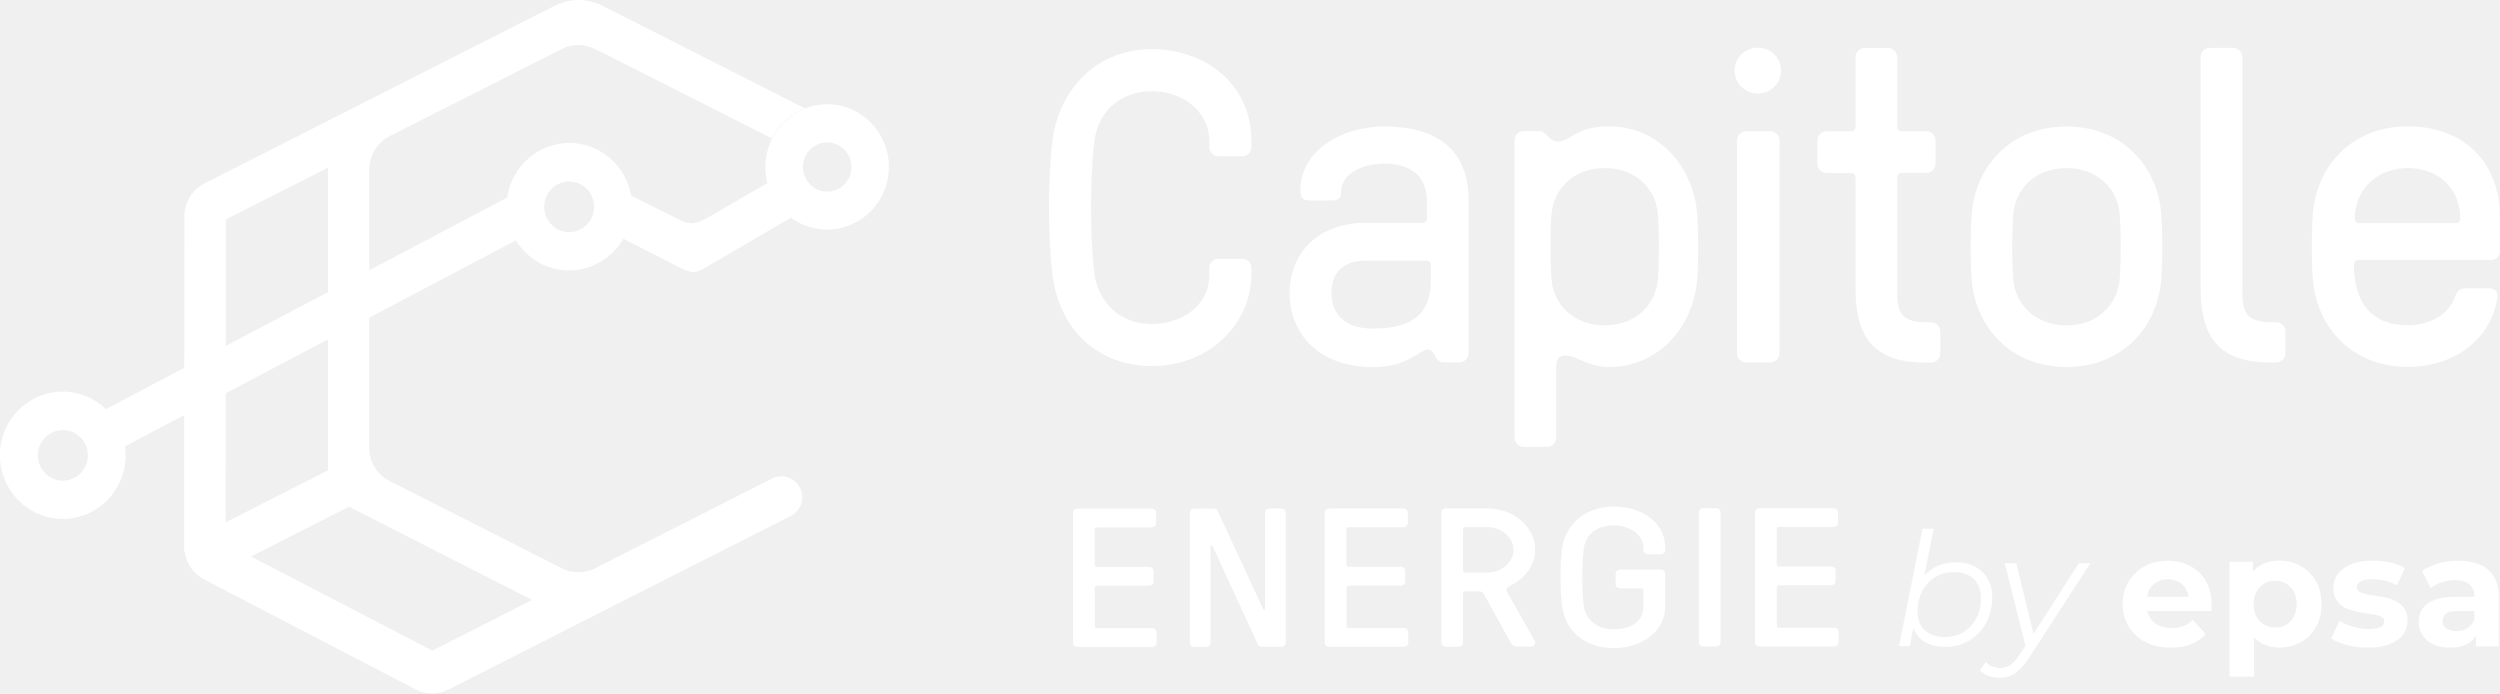
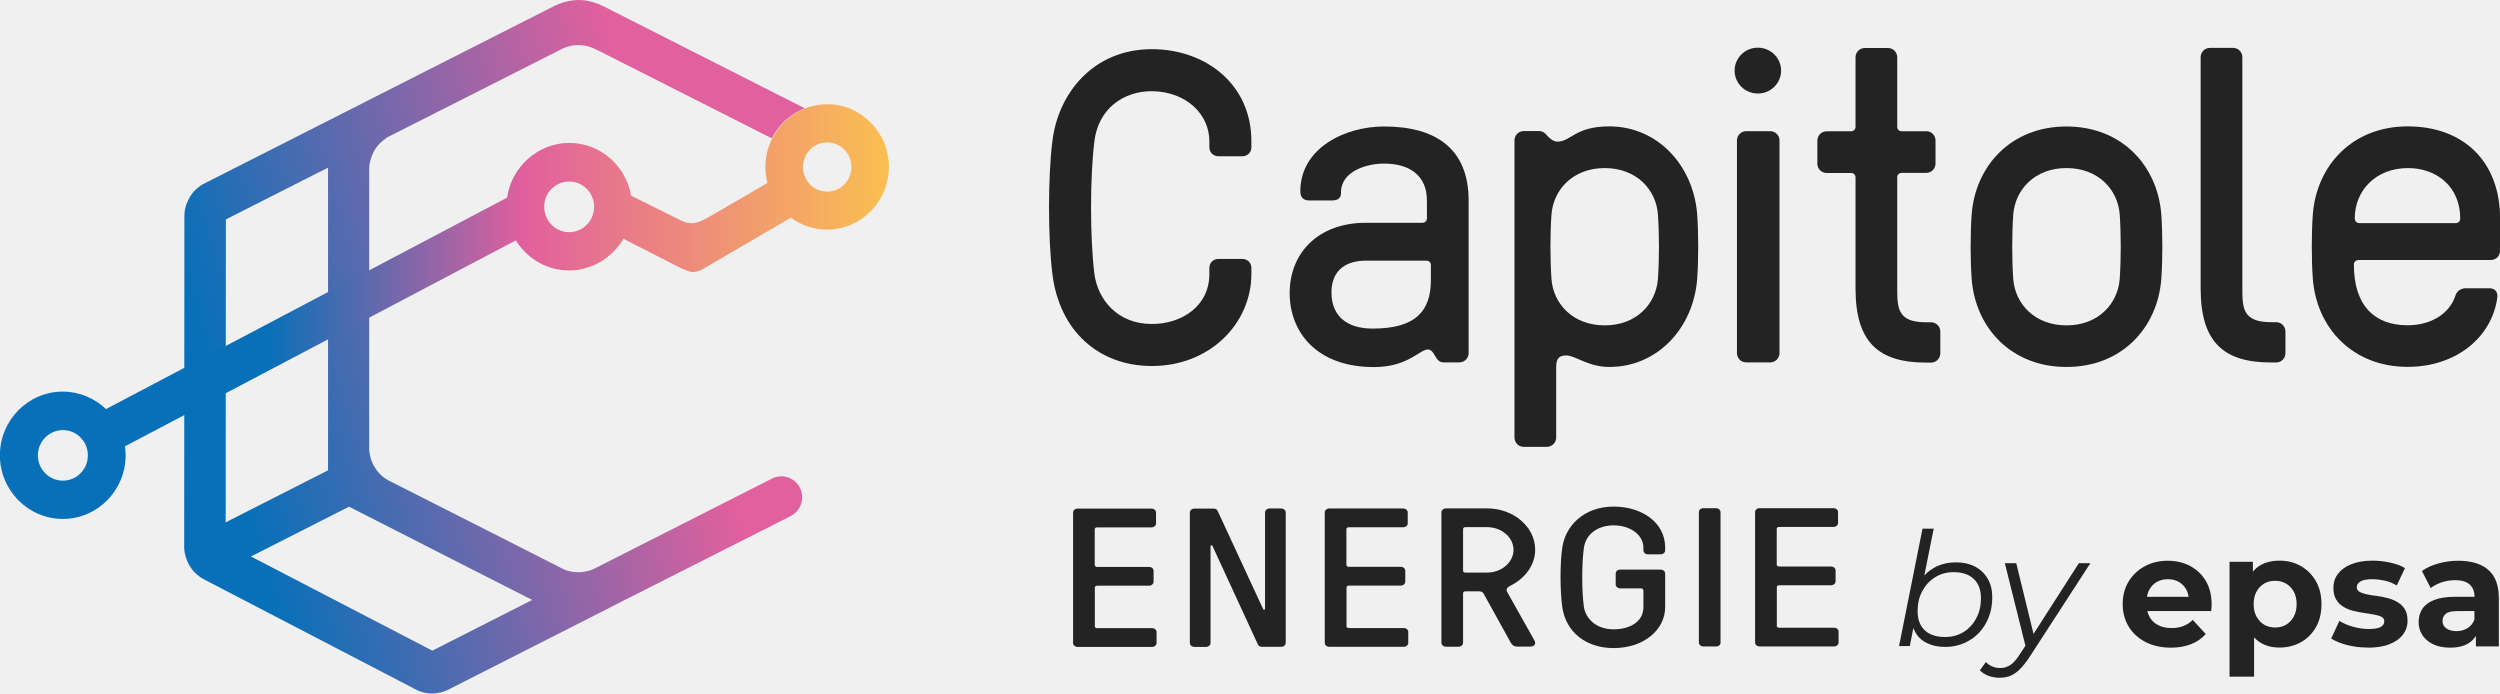
<svg xmlns="http://www.w3.org/2000/svg" id="Layer_1" data-name="Layer 1" viewBox="0 0 234.42 65.02">
  <defs>
    <style>
      .cls-1 {
-         fill: #fff;
+         fill: #232323;
+       }
+ 
+       .cls-2 {
+         fill: url(#Dégradé_sans_nom_49);
+       }
+ 
+       .cls-3 {
+         fill: url(#Dégradé_sans_nom_9);
      }
    </style>
+     <linearGradient id="Dégradé_sans_nom_9" data-name="Dégradé sans nom 9" x1="14.5" y1="41.3" x2="79.18" y2="23.96" gradientUnits="userSpaceOnUse">
+       <stop offset=".1" stop-color="#0870b8" />
+       <stop offset=".76" stop-color="#e1609e" />
+     </linearGradient>
+     <linearGradient id="Dégradé_sans_nom_49" data-name="Dégradé sans nom 49" x1="0" y1="29.23" x2="83.35" y2="29.23" gradientUnits="userSpaceOnUse">
+       <stop offset="0" stop-color="#0870b8" />
+       <stop offset=".3" stop-color="#0870b8" />
+       <stop offset=".59" stop-color="#e1609e" />
+       <stop offset="1" stop-color="#fbbf51" />
+     </linearGradient>
  </defs>
-   <path class="cls-1" d="M75.49,10.17L57.32.96c-1.62-.88-3.29-1.54-5.78-.18l-17.45,8.85s-.07.04-.11.06l-14.93,7.57c-.33.17-.89.6-1.24,1.2-.39.68-.5,1.19-.52,1.65l-.02,31.28s.01.75.45,1.56,1.17,1.24,1.17,1.24l.16.09.16.09,19.93,10.36s.26.12.61.21c.23.05.5.09.76.09.57,0,1.08-.17,1.22-.23s.32-.14.32-.14l15.34-7.79s.03-.02.05-.03l16.7-8.45c.96-.49,1.35-1.67.87-2.64-.48-.97-1.65-1.37-2.61-.88l-16.71,8.47-.25.1s-.02,0-.02.01c-1.19.42-2.16.07-2.23.05,0,0-.3-.09-.47-.19s-16.17-8.2-16.17-8.2c-.11-.07-.57-.23-1.12-.88-.11-.13-.21-.28-.32-.46-.52-.82-.49-1.77-.49-1.77V15.77c0-.49.21-1.14.42-1.54.16-.3.28-.47.6-.81.13-.14.57-.47.67-.54l16.34-8.27s1.4-.82,3.04-.06l.45.21,16.23,8.21s.1-.2.26-.46c.19-.3.49-.72.94-1.15.26-.25.56-.48.87-.68.36-.23.72-.4,1.02-.52ZM21.18,20.57l9.58-4.85v28.38l-9.6,4.88.02-28.4ZM49.91,56.25l-9.37,4.76-17.01-8.83,9.2-4.67c.11.07,17.18,8.75,17.18,8.75Z" />
-   <path class="cls-1" d="M77.56,9.78c-3.19,0-5.79,2.64-5.79,5.88,0,.52.07,1.02.19,1.5l-5.65,3.28s-.32.17-.42.21c-.72.33-1.21.41-2.04.02-.86-.42-3-1.49-4.67-2.32-.48-2.8-2.89-4.95-5.8-4.95s-5.43,2.24-5.83,5.13L9.94,38.36c-1.06-1.01-2.48-1.64-4.05-1.64-3.25,0-5.9,2.68-5.9,5.97s2.65,5.97,5.9,5.97,5.89-2.68,5.89-5.97c0-.29-.02-.57-.06-.84l36.65-19.31c1.04,1.69,2.89,2.82,5,2.82s4.06-1.2,5.09-2.97l5.34,2.73c1.05.47,1.25.51,2.04.15l8.32-4.86c.95.7,2.13,1.12,3.4,1.12,3.19,0,5.79-2.64,5.79-5.88s-2.6-5.88-5.79-5.88ZM5.9,45.07c-1.29,0-2.35-1.06-2.35-2.37s1.06-2.37,2.35-2.37,2.34,1.06,2.34,2.37-1.05,2.37-2.34,2.37ZM53.37,21.77c-1.29,0-2.34-1.07-2.34-2.38s1.05-2.37,2.34-2.37,2.34,1.06,2.34,2.37-1.05,2.38-2.34,2.38ZM77.56,17.97c-1.25,0-2.27-1.04-2.27-2.31s1.02-2.31,2.27-2.31,2.28,1.04,2.28,2.31-1.02,2.31-2.28,2.31Z" />
+   <path class="cls-3" d="M75.49,10.17L57.32.96c-1.62-.88-3.29-1.54-5.78-.18l-17.45,8.85s-.07.04-.11.06l-14.93,7.57c-.33.17-.89.6-1.24,1.2-.39.68-.5,1.19-.52,1.65l-.02,31.28s.01.75.45,1.56,1.17,1.24,1.17,1.24l.16.09.16.09,19.93,10.36s.26.12.61.21c.23.05.5.09.76.09.57,0,1.08-.17,1.22-.23s.32-.14.32-.14l15.34-7.79s.03-.02.05-.03l16.7-8.45c.96-.49,1.35-1.67.87-2.64-.48-.97-1.65-1.37-2.61-.88l-16.71,8.47-.25.1s-.02,0-.02.01c-1.19.42-2.16.07-2.23.05,0,0-.3-.09-.47-.19s-16.17-8.2-16.17-8.2c-.11-.07-.57-.23-1.12-.88-.11-.13-.21-.28-.32-.46-.52-.82-.49-1.77-.49-1.77V15.77c0-.49.21-1.14.42-1.54.16-.3.28-.47.6-.81.13-.14.57-.47.67-.54l16.34-8.27s1.4-.82,3.04-.06l.45.21,16.23,8.21s.1-.2.26-.46c.19-.3.49-.72.94-1.15.26-.25.56-.48.87-.68.36-.23.72-.4,1.02-.52ZM21.18,20.57l9.58-4.85v28.38l-9.6,4.88.02-28.4ZM49.91,56.25l-9.37,4.76-17.01-8.83,9.2-4.67c.11.07,17.18,8.75,17.18,8.75Z" />
+   <path class="cls-2" d="M77.56,9.78c-3.19,0-5.79,2.64-5.79,5.88,0,.52.07,1.02.19,1.5l-5.65,3.28s-.32.17-.42.21c-.72.33-1.21.41-2.04.02-.86-.42-3-1.49-4.67-2.32-.48-2.8-2.89-4.95-5.8-4.95s-5.43,2.24-5.83,5.13L9.94,38.36c-1.06-1.01-2.48-1.64-4.05-1.64-3.25,0-5.9,2.68-5.9,5.97s2.65,5.97,5.9,5.97,5.89-2.68,5.89-5.97c0-.29-.02-.57-.06-.84l36.65-19.31c1.04,1.69,2.89,2.82,5,2.82s4.06-1.2,5.09-2.97l5.34,2.73c1.05.47,1.25.51,2.04.15l8.32-4.86c.95.7,2.13,1.12,3.4,1.12,3.19,0,5.79-2.64,5.79-5.88s-2.6-5.88-5.79-5.88ZM5.9,45.07c-1.29,0-2.35-1.06-2.35-2.37s1.06-2.37,2.35-2.37,2.34,1.06,2.34,2.37-1.05,2.37-2.34,2.37ZM53.37,21.77c-1.29,0-2.34-1.07-2.34-2.38s1.05-2.37,2.34-2.37,2.34,1.06,2.34,2.37-1.05,2.38-2.34,2.38ZM77.56,17.97c-1.25,0-2.27-1.04-2.27-2.31s1.02-2.31,2.27-2.31,2.28,1.04,2.28,2.31-1.02,2.31-2.28,2.31Z" />
  <g>
    <path class="cls-1" d="M117.34,25.69c0,4.61-3.86,8.63-9.33,8.63-4.98,0-8.67-3.28-9.33-8.63-.42-3.36-.42-9.13,0-12.45.54-4.52,3.86-8.63,9.33-8.63,4.98,0,9.33,3.24,9.33,8.63v.58c0,.46-.37.83-.83.83h-2.28c-.46,0-.83-.37-.83-.83v-.58c0-2.49-2.12-4.65-5.39-4.69-2.7,0-5.02,1.66-5.39,4.69-.42,3.4-.42,9.04,0,12.45.33,2.41,2.16,4.69,5.39,4.69,2.78,0,5.39-1.66,5.39-4.69v-.58c0-.46.37-.83.83-.83h2.28c.46,0,.83.37.83.83v.58Z" />
    <path class="cls-1" d="M125.75,18.06c0,.74-.61.74-1,.74h-1.95c-.65,0-.87-.35-.87-.87,0-4.03,4.16-6.07,7.85-6.07,4.9,0,7.93,2.12,7.93,6.94v14.31c0,.48-.39.87-.87.87h-1.47c-.26,0-.43-.09-.61-.3-.26-.35-.43-.91-.87-.91-.78,0-1.86,1.65-5.07,1.65-5.33,0-7.89-3.25-7.89-6.94s2.6-6.59,7.15-6.59h5.29c.26,0,.43-.17.43-.43v-1.65c0-2.34-1.6-3.47-4.03-3.47-1.52,0-4.03.65-4.03,2.73ZM128.1,24.44c-2.21,0-3.25,1.17-3.25,2.99,0,2.12,1.34,3.38,3.86,3.38,3.99,0,5.46-1.6,5.46-4.55v-1.39c0-.26-.17-.43-.43-.43h-5.64Z" />
    <path class="cls-1" d="M159.14,20.1c.13,1.73.13,4.34,0,6.07-.35,4.55-3.69,8.24-8.24,8.24-1.99,0-3.16-1.08-4.03-1.08-.65,0-.95.26-.95,1.08v6.62c0,.48-.39.87-.87.87h-2.17c-.48,0-.87-.39-.87-.87V13.16c0-.48.39-.87.87-.87h1.47c.26,0,.43.13.61.3.26.3.65.69,1.08.69,1.26,0,1.65-1.43,4.86-1.43,4.55,0,7.89,3.69,8.24,8.24ZM155.46,20.1c-.17-2.3-1.99-4.34-4.99-4.34s-4.81,2.04-4.99,4.34c-.13,1.78-.13,4.29,0,6.07.17,2.3,1.99,4.34,4.99,4.34s4.81-2.04,4.99-4.34c.13-1.78.13-4.29,0-6.07Z" />
    <rect class="cls-1" x="162.87" y="12.3" width="3.99" height="21.68" rx=".87" ry=".87" />
    <path class="cls-1" d="M180.62,12.3c.48,0,.87.39.87.87v2.17c0,.48-.39.87-.87.87h-2.29c-.26,0-.43.17-.43.43v10.41c0,1.91.07,3.17,2.71,3.17h.46c.48,0,.87.39.87.87v2.04c0,.48-.39.87-.87.87h-.46c-4.51,0-6.62-1.95-6.62-6.94v-10.41c0-.26-.17-.43-.43-.43h-2.28c-.48,0-.87-.39-.87-.87v-2.17c0-.48.39-.87.87-.87h2.28c.26,0,.43-.17.43-.43v-6.51c0-.48.39-.87.87-.87h2.17c.48,0,.87.39.87.87v6.51c0,.26.17.43.43.43h2.29Z" />
    <path class="cls-1" d="M210.26,16.85v10.19c0,1.91.07,3.17,2.71,3.17h.46c.48,0,.87.39.87.87v2.04c0,.48-.39.87-.87.87h-.46c-4.51,0-6.62-1.95-6.62-6.94V5.36c0-.48.39-.87.87-.87h2.17c.48,0,.87.39.87.87v11.49Z" />
    <path class="cls-1" d="M184.88,20.1c.35-4.55,3.69-8.24,8.89-8.24s8.54,3.69,8.89,8.24c.13,1.73.13,4.34,0,6.07-.35,4.55-3.69,8.24-8.89,8.24s-8.54-3.69-8.89-8.24c-.13-1.73-.13-4.34,0-6.07ZM188.78,26.17c.17,2.3,1.99,4.34,4.99,4.34s4.81-2.04,4.99-4.34c.13-1.78.13-4.29,0-6.07-.17-2.3-1.99-4.34-4.99-4.34s-4.81,2.04-4.99,4.34c-.13,1.78-.13,4.29,0,6.07Z" />
    <path class="cls-1" d="M221.15,24.39c-.26,0-.43.17-.43.43,0,3.95,2.04,5.68,5.03,5.68,2.25,0,3.95-1.13,4.47-2.73.17-.56.61-.74,1-.74h2.21c.43,0,.82.26.74.87-.52,3.77-3.9,6.5-8.41,6.5-5.2,0-8.54-3.69-8.89-8.24-.13-1.73-.13-4.34,0-6.07.35-4.55,3.69-8.24,8.89-8.24s8.67,3.25,8.67,8.67v2.99c0,.48-.39.87-.87.87h-12.4ZM220.81,20.49c0,.26.17.43.43.43h9.02c.26,0,.43-.17.43-.43,0-2.99-2.21-4.73-4.9-4.73-2.99,0-4.99,2.08-4.99,4.73Z" />
    <ellipse class="cls-1" cx="164.83" cy="6.62" rx="2.18" ry="2.15" />
  </g>
  <g>
    <g>
      <path class="cls-1" d="M206.84,54.48c-.36-.61-.86-1.08-1.48-1.41-.62-.33-1.32-.49-2.1-.49s-1.53.17-2.16.52c-.64.35-1.14.83-1.51,1.44-.37.61-.55,1.32-.55,2.11s.19,1.48.56,2.1c.37.61.9,1.1,1.58,1.45.68.35,1.47.53,2.38.53.72,0,1.35-.11,1.9-.33.55-.22,1.01-.54,1.37-.95l-1.22-1.32c-.26.26-.56.45-.88.57-.32.13-.69.19-1.11.19-.47,0-.88-.08-1.23-.26-.35-.17-.62-.42-.81-.75-.1-.18-.18-.37-.23-.58h5.99c.01-.1.02-.2.03-.32,0-.11.01-.21.01-.3,0-.85-.18-1.59-.54-2.2ZM201.32,55.96c.04-.25.11-.47.22-.67.17-.31.4-.55.7-.72.3-.17.64-.26,1.04-.26s.74.09,1.03.26c.3.17.53.41.69.71.11.2.18.43.22.68h-3.9Z" />
      <path class="cls-1" d="M217.16,54.5c-.35-.61-.82-1.08-1.41-1.42-.59-.34-1.26-.51-2.01-.51-.7,0-1.3.15-1.8.44-.26.15-.49.35-.69.59v-.92h-2.19v10.77h2.3v-3.69c.19.21.4.38.63.52.5.29,1.08.44,1.75.44.74,0,1.41-.17,2.01-.5.59-.33,1.06-.8,1.41-1.41.35-.61.52-1.33.52-2.16s-.17-1.54-.52-2.15ZM215.08,57.82c-.18.33-.42.58-.72.76-.3.18-.64.26-1.02.26s-.73-.09-1.03-.26c-.3-.18-.54-.43-.72-.76-.18-.33-.27-.72-.27-1.17s.09-.85.27-1.18c.18-.32.42-.57.72-.75.3-.18.65-.26,1.03-.26s.72.09,1.02.26c.3.18.54.43.72.75.18.32.27.72.27,1.18s-.09.84-.27,1.17Z" />
      <path class="cls-1" d="M222.02,60.72c-.68,0-1.33-.08-1.95-.24-.62-.16-1.12-.37-1.48-.61l.77-1.65c.36.23.79.41,1.29.55.5.14.98.21,1.46.21.53,0,.9-.06,1.13-.19.22-.13.33-.3.33-.53,0-.19-.09-.33-.26-.42-.17-.09-.4-.16-.68-.21-.28-.05-.6-.1-.93-.15-.34-.05-.68-.12-1.02-.2-.34-.08-.66-.21-.94-.38-.28-.17-.51-.39-.68-.68-.17-.28-.26-.65-.26-1.1,0-.5.14-.94.43-1.32.29-.38.71-.68,1.26-.9.55-.22,1.21-.33,1.97-.33.54,0,1.09.06,1.65.18.56.12,1.03.29,1.4.52l-.77,1.63c-.38-.23-.77-.38-1.15-.46-.39-.08-.76-.13-1.13-.13-.51,0-.88.07-1.12.21-.24.14-.35.31-.35.53,0,.2.09.34.26.44.17.1.4.18.68.24.28.06.6.11.93.15.34.04.68.11,1.02.2.34.09.65.21.93.38s.51.38.68.66c.18.28.26.65.26,1.1,0,.49-.15.92-.44,1.3-.29.38-.72.67-1.27.89-.55.22-1.23.32-2.02.32Z" />
      <path class="cls-1" d="M233.32,53.43c-.67-.57-1.6-.85-2.81-.85-.63,0-1.25.08-1.85.25-.61.17-1.13.4-1.56.71l.82,1.6c.28-.22.63-.4,1.04-.54.41-.13.82-.2,1.24-.2.62,0,1.08.14,1.38.41.3.27.45.66.45,1.15h-1.83c-.8,0-1.46.1-1.96.3-.5.2-.87.48-1.1.83-.23.35-.35.77-.35,1.24s.12.86.35,1.22c.24.36.57.65,1.01.86.44.21.97.32,1.59.32.7,0,1.26-.13,1.71-.4.3-.18.53-.42.71-.71v.99h2.15v-4.52c0-1.21-.33-2.09-1-2.66ZM231.36,58.91c-.3.18-.65.27-1.03.27-.4,0-.72-.09-.95-.26s-.35-.4-.35-.7c0-.26.1-.49.3-.66.2-.18.57-.26,1.11-.26h1.58v.81c-.14.35-.36.62-.66.8Z" />
    </g>
    <g>
      <path class="cls-1" d="M186.38,54.26c-.29-.49-.69-.87-1.2-1.14-.51-.26-1.1-.39-1.77-.39s-1.22.12-1.75.35c-.47.22-.88.51-1.22.88l.88-4.39h-1.05l-2.2,11.01h1.01l.33-1.69c.05.12.1.24.16.35.25.46.62.82,1.09,1.05.48.24,1.05.37,1.73.37s1.23-.12,1.77-.35c.53-.23,1-.55,1.4-.97.4-.42.71-.91.92-1.47.22-.56.33-1.18.33-1.86s-.14-1.27-.44-1.77ZM185.31,57.97c-.29.55-.69.99-1.2,1.3-.5.31-1.08.46-1.73.46-.82,0-1.45-.21-1.9-.63-.45-.43-.67-1.02-.67-1.78,0-.71.14-1.35.44-1.89.29-.55.69-.99,1.2-1.3.51-.32,1.08-.48,1.73-.48.82,0,1.45.21,1.9.64.44.42.67,1.02.67,1.8,0,.7-.14,1.33-.44,1.88Z" />
      <path class="cls-1" d="M196.01,52.81l-5.7,8.79c-.33.5-.63.88-.92,1.16-.29.29-.58.48-.88.61-.3.12-.64.18-1.01.18s-.72-.06-1.05-.18c-.34-.13-.61-.3-.8-.52l.56-.77c.17.18.37.31.59.41.23.1.48.15.78.15.33,0,.64-.1.92-.28.28-.18.58-.51.88-.99l.54-.82-1.93-7.74h1.07l1.62,6.63,4.25-6.63h1.09Z" />
    </g>
  </g>
  <g>
    <path class="cls-1" d="M102.65,58.71c0,.11.09.19.22.19h5.15c.24,0,.43.16.43.37v1.02c0,.2-.19.37-.43.37h-6.97c-.24,0-.43-.16-.43-.37v-12.23c0-.2.18-.37.42-.37h6.93c.24,0,.43.16.43.37v1.02c0,.2-.19.37-.43.37h-5.11c-.13,0-.21.08-.21.19v3.33c0,.11.09.19.22.19h4.87c.24,0,.43.16.43.37v1.02c0,.2-.19.37-.43.37h-4.87c-.13,0-.21.08-.21.19v3.61Z" />
    <path class="cls-1" d="M118.36,60.65c-.24,0-.34-.05-.45-.31l-4.23-9.17c-.04-.07-.17-.06-.17.04v9.08c0,.2-.19.37-.42.37h-1.09c-.24,0-.43-.17-.43-.37v-12.23c0-.2.18-.37.42-.37h1.78c.24,0,.34.05.45.31l4.23,9.13c.04.07.17.06.17-.04v-9.04c0-.2.19-.37.42-.37h1.09c.24,0,.43.17.43.37v12.23c0,.2-.18.37-.42.37h-1.78Z" />
    <path class="cls-1" d="M126.25,58.7c0,.11.09.19.22.19h5.15c.24,0,.43.16.43.37v1.02c0,.2-.19.37-.43.37h-6.97c-.24,0-.43-.16-.43-.37v-12.23c0-.2.18-.37.42-.37h6.93c.24,0,.43.16.43.37v1.02c0,.2-.19.37-.43.37h-5.11c-.13,0-.21.08-.21.19v3.33c0,.11.09.19.22.19h4.87c.24,0,.43.16.43.37v1.02c0,.2-.19.37-.43.37h-4.87c-.13,0-.21.08-.21.19v3.61Z" />
    <path class="cls-1" d="M137.4,55.45c-.13,0-.21.08-.21.19v4.63c0,.2-.19.37-.42.37h-1.18c-.24,0-.43-.17-.43-.37v-12.23c0-.2.18-.37.42-.37h3.86c2.49,0,4.51,1.74,4.51,3.88,0,1.41-.92,2.65-2.23,3.32-.41.2-.56.37-.36.7l2.53,4.5c.15.28.02.56-.41.56h-1.2c-.34,0-.49-.15-.62-.37l-2.54-4.59c-.06-.11-.17-.22-.41-.22h-1.31ZM137.4,49.43c-.13,0-.21.08-.21.19v3.89c0,.11.09.19.22.18h2.04c1.35,0,2.47-.97,2.47-2.13,0-1.17-1.12-2.13-2.47-2.13h-2.04Z" />
    <path class="cls-1" d="M154.09,55.36c0-.11-.09-.19-.21-.19h-1.95c-.24,0-.43-.17-.43-.37v-1.02c0-.2.19-.37.43-.37h3.78c.24,0,.43.16.43.37v3.13c0,2.15-1.99,3.85-4.82,3.86-2.57,0-4.48-1.46-4.83-3.85-.21-1.5-.22-4.07,0-5.56.28-2.02,1.99-3.85,4.82-3.86,2.58,0,4.83,1.44,4.83,3.85v.26c0,.2-.19.37-.43.37h-1.18c-.24,0-.43-.17-.43-.37v-.26c0-1.11-1.1-2.07-2.79-2.09-1.39,0-2.59.74-2.79,2.1-.21,1.52-.21,4.04,0,5.56.17,1.07,1.12,2.09,2.79,2.09,1.44,0,2.79-.65,2.79-2.1v-1.56Z" />
    <path class="cls-1" d="M161.34,60.25c0,.2-.19.37-.43.37h-1.18c-.24,0-.43-.17-.43-.37v-12.23c0-.2.18-.37.42-.37h1.18c.24,0,.43.17.43.37v12.23Z" />
    <path class="cls-1" d="M166.6,58.67c0,.11.09.19.22.19h5.15c.24,0,.43.16.43.37v1.02c0,.2-.19.37-.43.37h-6.97c-.24,0-.43-.16-.43-.37v-12.23c0-.2.18-.37.42-.37h6.93c.24,0,.43.16.43.37v1.02c0,.2-.19.37-.43.37h-5.11c-.13,0-.21.08-.21.19v3.33c0,.11.09.19.22.19h4.87c.24,0,.43.16.43.37v1.02c0,.2-.19.37-.43.37h-4.87c-.13,0-.21.08-.21.19v3.61Z" />
  </g>
</svg>
